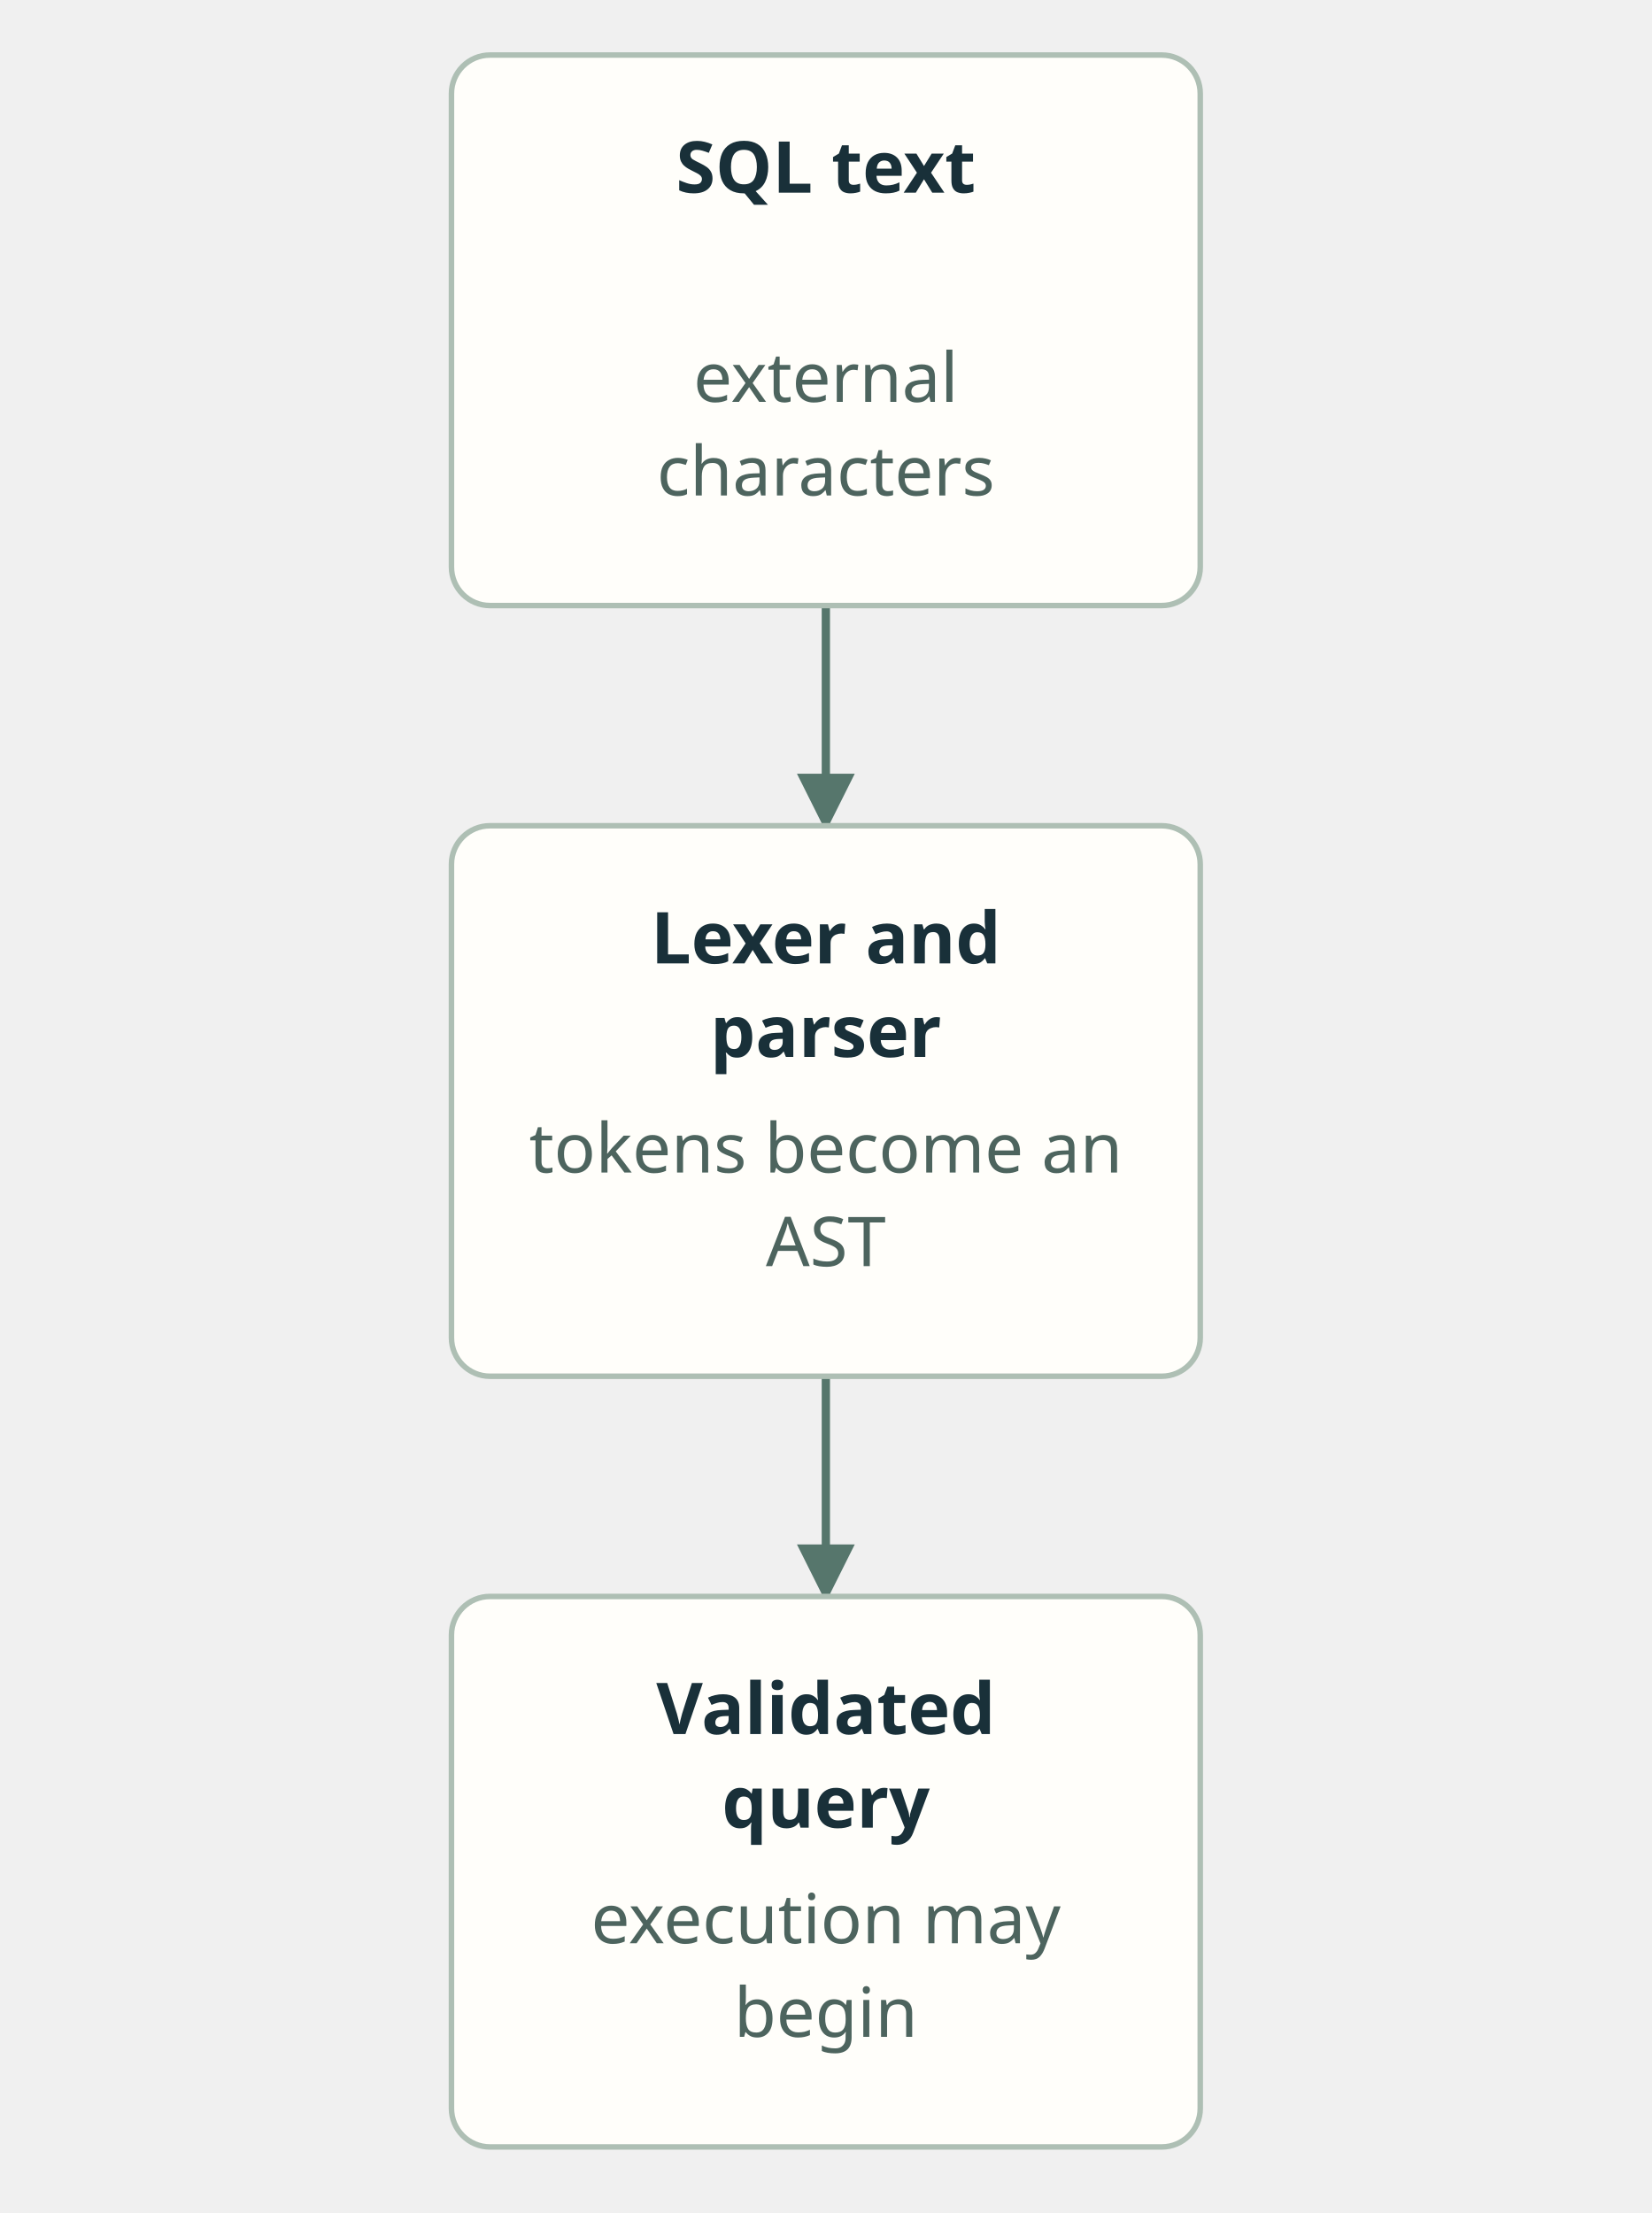
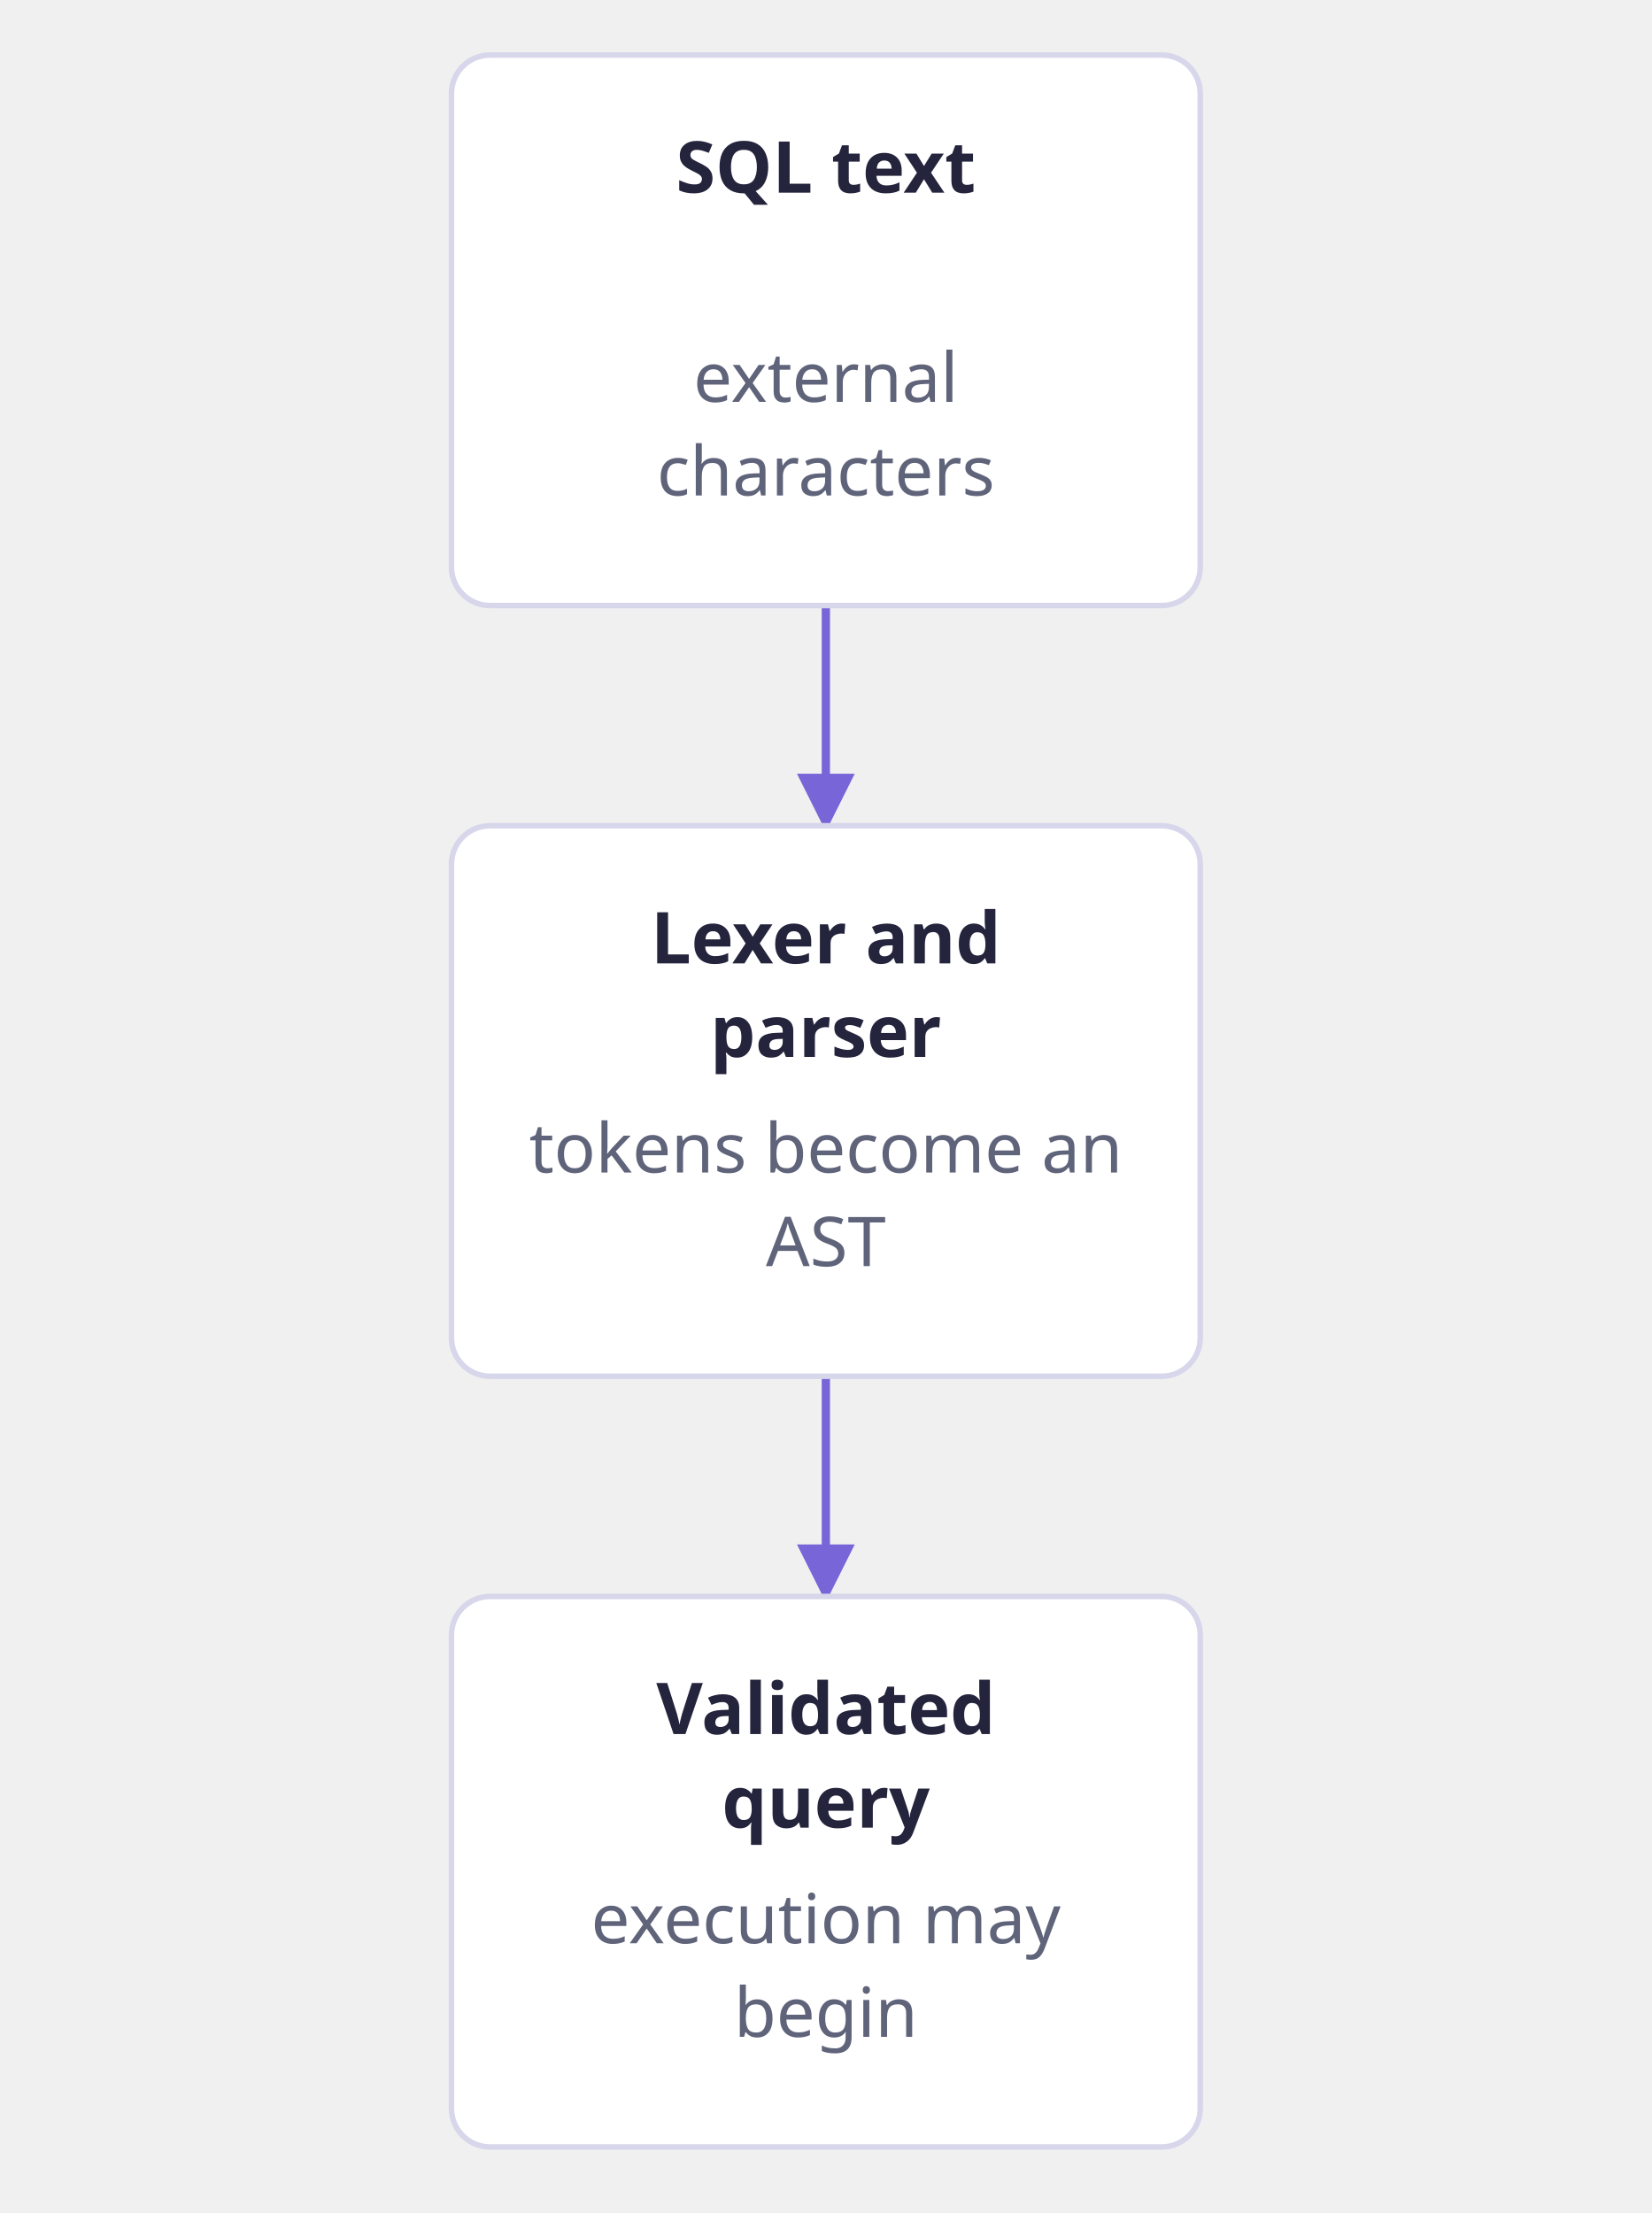
<svg xmlns="http://www.w3.org/2000/svg" class="concept-svg" viewBox="0 0 300 402" role="img" aria-labelledby="concept-sql-select-ast-title concept-sql-select-ast-desc">
  <defs>
    <marker id="concept-sql-select-ast-arrow" viewBox="0 0 10 10" refX="9" refY="5" markerWidth="7" markerHeight="7" orient="auto-start-reverse">
-       <path d="M 0 0 L 10 5 L 0 10 z" fill="#56766c" />
+       <path d="M 0 0 L 10 5 L 0 10 z" fill="#7866d9" />
    </marker>
  </defs>
-   <path d="M 150 110 L 150 150" stroke="#56766c" stroke-width="1.5" marker-end="url(#concept-sql-select-ast-arrow)" fill="none" />
-   <path d="M 150 250 L 150 290" stroke="#56766c" stroke-width="1.5" marker-end="url(#concept-sql-select-ast-arrow)" fill="none" />
+   <path d="M 150 110 L 150 150" stroke="#7866d9" stroke-width="1.5" marker-end="url(#concept-sql-select-ast-arrow)" fill="none" />
+   <path d="M 150 250 L 150 290" stroke="#7866d9" stroke-width="1.5" marker-end="url(#concept-sql-select-ast-arrow)" fill="none" />
  <g>
-     <rect x="82" y="10" width="136" height="100" rx="7" fill="#fffefa" stroke="#aebfb4" />
-     <text x="150" y="35" text-anchor="middle" fill="#193039" font-family="system-ui,sans-serif" font-size="13" font-weight="650">SQL text</text>
-     <text x="150" y="73" text-anchor="middle" fill="#4d645e" font-family="system-ui,sans-serif" font-size="12.5">external</text>
-     <text x="150" y="90" text-anchor="middle" fill="#4d645e" font-family="system-ui,sans-serif" font-size="12.5">characters</text>
+     <rect x="82" y="10" width="136" height="100" rx="7" fill="#ffffff" stroke="#d7d6eb" />
+     <text x="150" y="35" text-anchor="middle" fill="#24243d" font-family="system-ui,sans-serif" font-size="13" font-weight="650">SQL text</text>
+     <text x="150" y="73" text-anchor="middle" fill="#60647a" font-family="system-ui,sans-serif" font-size="12.5">external</text>
+     <text x="150" y="90" text-anchor="middle" fill="#60647a" font-family="system-ui,sans-serif" font-size="12.5">characters</text>
  </g>
  <g>
-     <rect x="82" y="150" width="136" height="100" rx="7" fill="#fffefa" stroke="#aebfb4" />
-     <text x="150" y="175" text-anchor="middle" fill="#193039" font-family="system-ui,sans-serif" font-size="13" font-weight="650">Lexer and</text>
-     <text x="150" y="192" text-anchor="middle" fill="#193039" font-family="system-ui,sans-serif" font-size="13" font-weight="650">parser</text>
-     <text x="150" y="213" text-anchor="middle" fill="#4d645e" font-family="system-ui,sans-serif" font-size="12.5">tokens become an</text>
-     <text x="150" y="230" text-anchor="middle" fill="#4d645e" font-family="system-ui,sans-serif" font-size="12.5">AST</text>
+     <rect x="82" y="150" width="136" height="100" rx="7" fill="#ffffff" stroke="#d7d6eb" />
+     <text x="150" y="175" text-anchor="middle" fill="#24243d" font-family="system-ui,sans-serif" font-size="13" font-weight="650">Lexer and</text>
+     <text x="150" y="192" text-anchor="middle" fill="#24243d" font-family="system-ui,sans-serif" font-size="13" font-weight="650">parser</text>
+     <text x="150" y="213" text-anchor="middle" fill="#60647a" font-family="system-ui,sans-serif" font-size="12.5">tokens become an</text>
+     <text x="150" y="230" text-anchor="middle" fill="#60647a" font-family="system-ui,sans-serif" font-size="12.5">AST</text>
  </g>
  <g>
-     <rect x="82" y="290" width="136" height="100" rx="7" fill="#fffefa" stroke="#aebfb4" />
-     <text x="150" y="315" text-anchor="middle" fill="#193039" font-family="system-ui,sans-serif" font-size="13" font-weight="650">Validated</text>
-     <text x="150" y="332" text-anchor="middle" fill="#193039" font-family="system-ui,sans-serif" font-size="13" font-weight="650">query</text>
-     <text x="150" y="353" text-anchor="middle" fill="#4d645e" font-family="system-ui,sans-serif" font-size="12.5">execution may</text>
-     <text x="150" y="370" text-anchor="middle" fill="#4d645e" font-family="system-ui,sans-serif" font-size="12.5">begin</text>
+     <rect x="82" y="290" width="136" height="100" rx="7" fill="#ffffff" stroke="#d7d6eb" />
+     <text x="150" y="315" text-anchor="middle" fill="#24243d" font-family="system-ui,sans-serif" font-size="13" font-weight="650">Validated</text>
+     <text x="150" y="332" text-anchor="middle" fill="#24243d" font-family="system-ui,sans-serif" font-size="13" font-weight="650">query</text>
+     <text x="150" y="353" text-anchor="middle" fill="#60647a" font-family="system-ui,sans-serif" font-size="12.5">execution may</text>
+     <text x="150" y="370" text-anchor="middle" fill="#60647a" font-family="system-ui,sans-serif" font-size="12.5">begin</text>
  </g>
</svg>
